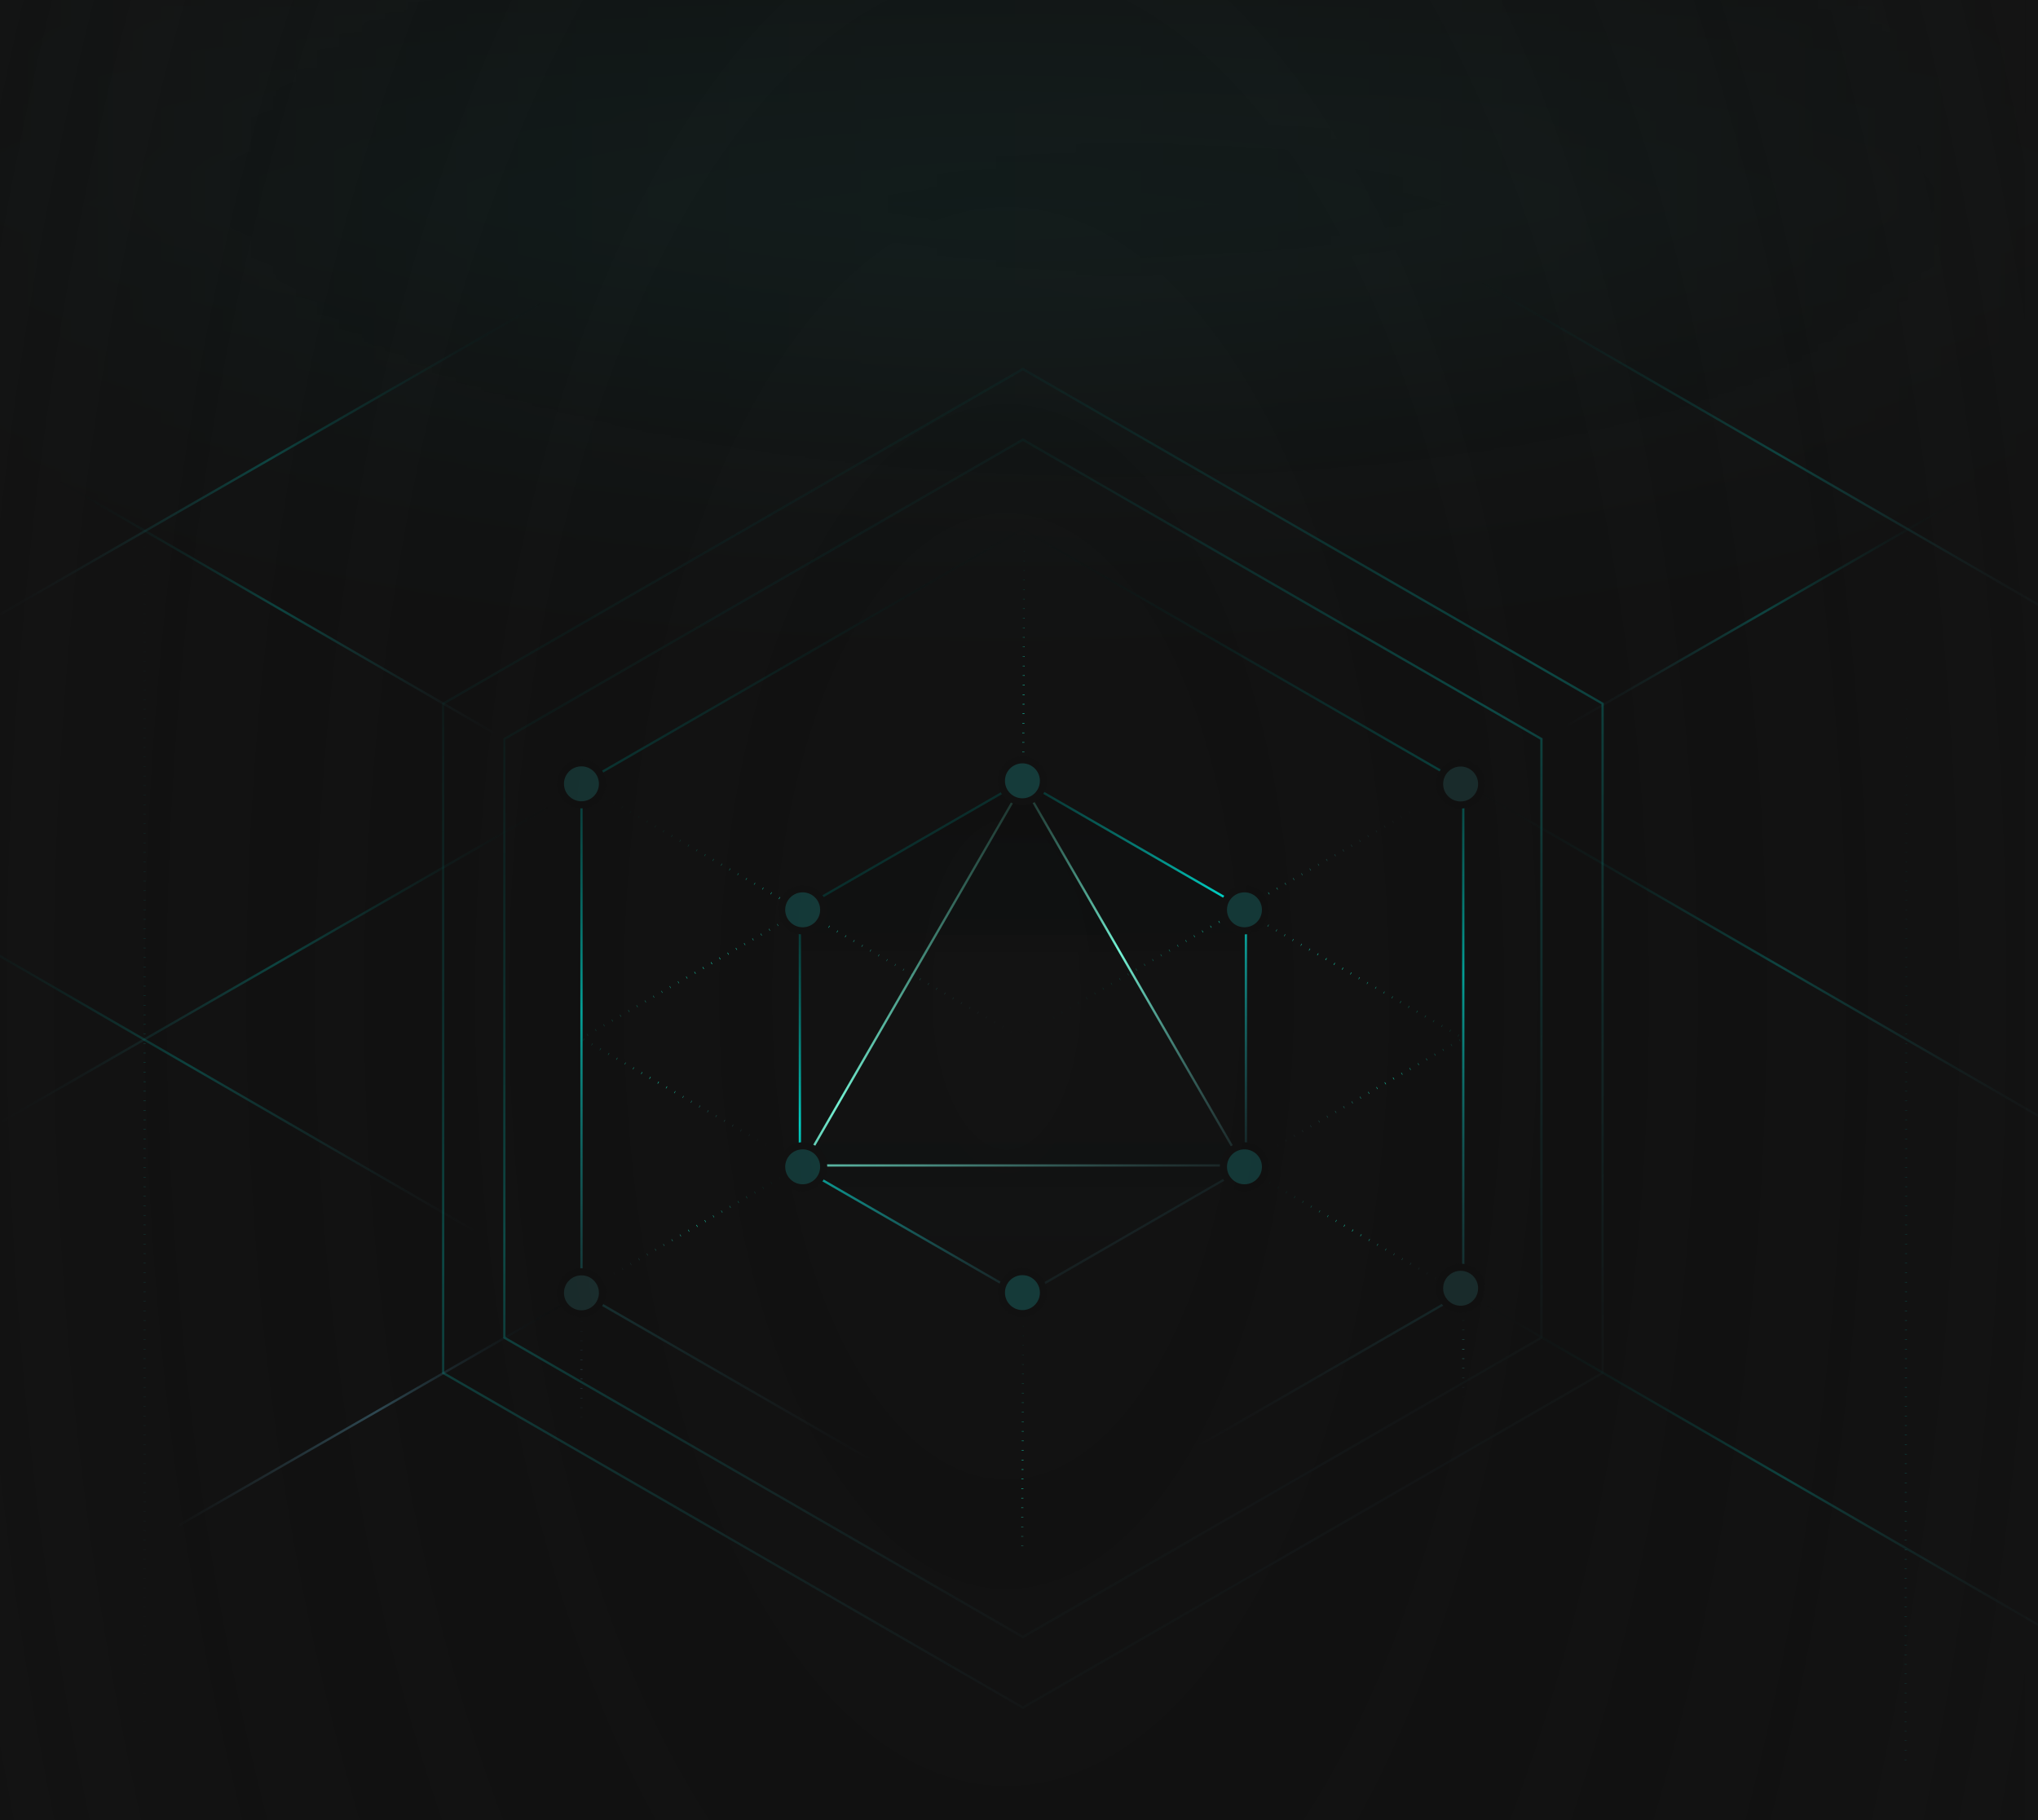
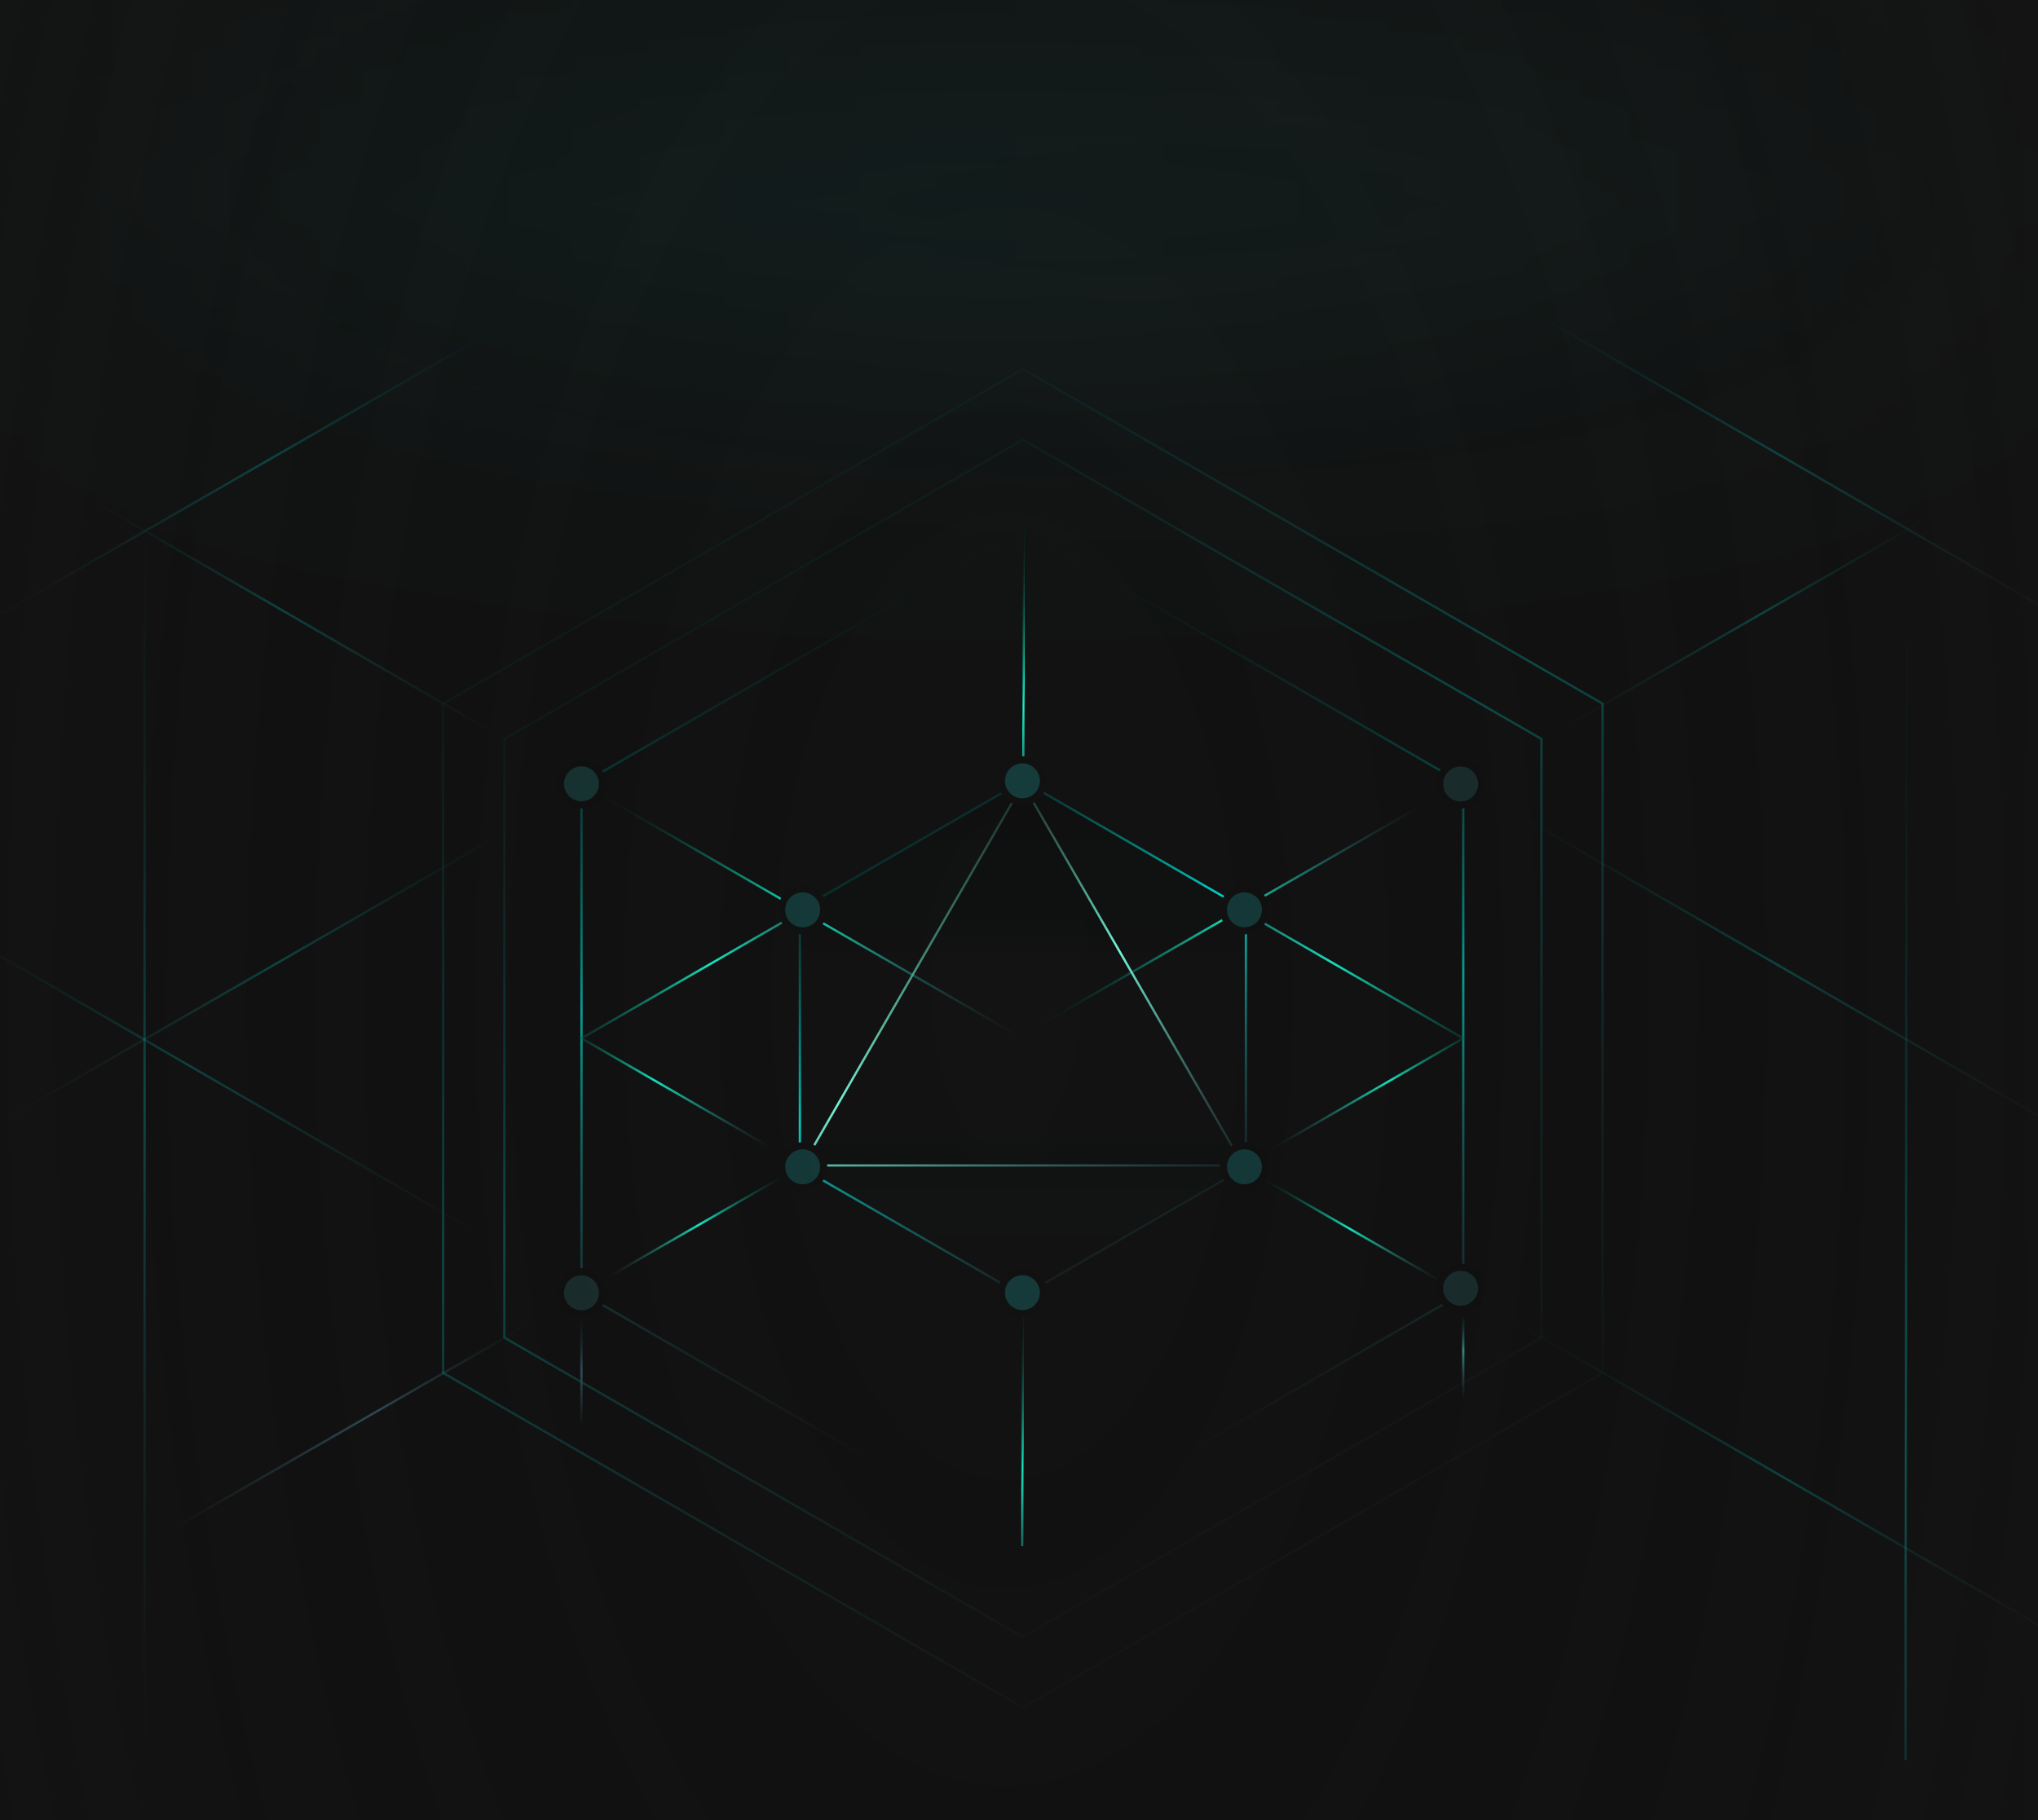
<svg xmlns="http://www.w3.org/2000/svg" width="448" height="400" viewBox="0 0 448 400" fill="none">
  <rect x="-13.844" y="-18.035" width="476.973" height="430.908" fill="#131313" />
  <path d="M10.469 104.326L122.728 169.344" stroke="url(#paint0_linear_1116_120701)" stroke-width="0.5" />
  <path d="M322.082 172.371L473.577 260.113" stroke="url(#paint1_linear_1116_120701)" stroke-width="0.5" />
  <path d="M322.082 59.998L473.577 147.74" stroke="url(#paint2_linear_1116_120701)" stroke-width="0.5" />
  <path d="M323.125 284.896L474.62 372.638" stroke="url(#paint3_linear_1116_120701)" stroke-width="0.5" />
  <path d="M123.949 175.465L-15.376 255.651" stroke="url(#paint4_linear_1116_120701)" stroke-width="0.5" />
  <path d="M122.18 64.783L-17.146 144.969" stroke="url(#paint5_linear_1116_120701)" stroke-width="0.5" />
  <path d="M128.547 284.006L28.175 341.773" stroke="url(#paint6_linear_1116_120701)" stroke-width="0.5" />
  <path d="M433.48 108.291L333.109 166.058" stroke="url(#paint7_linear_1116_120701)" stroke-width="0.5" />
-   <path d="M175.094 256.939L128.55 283.727" stroke="url(#paint8_linear_1116_120701)" stroke-width="0.5" stroke-dasharray="0.1 2" />
-   <path d="M275.453 257.941L321.997 284.729" stroke="url(#paint9_linear_1116_120701)" stroke-width="0.5" stroke-dasharray="0.1 2" />
-   <path d="M224.273 227.867L322.999 171.047" stroke="url(#paint10_linear_1116_120701)" stroke-width="0.5" stroke-dasharray="0.1 2" />
-   <path d="M321.664 386.973L321.664 289.602" stroke="url(#paint11_linear_1116_120701)" stroke-width="0.5" stroke-dasharray="0.1 2" />
-   <path d="M418.953 386.974L418.953 114.525" stroke="url(#paint12_linear_1116_120701)" stroke-width="0.5" stroke-dasharray="0.1 2" />
-   <path d="M31.785 386.974L31.785 114.525" stroke="url(#paint13_linear_1116_120701)" stroke-width="0.5" stroke-dasharray="0.1 2" />
-   <path d="M224.996 171.679L224.996 114.525" stroke="url(#paint14_linear_1116_120701)" stroke-width="0.5" stroke-dasharray="0.1 2" />
+   <path d="M175.094 256.939L128.55 283.727" stroke="url(#paint8_linear_1116_120701)" stroke-width="0.5" strokeDasharray="0.1 2" />
+   <path d="M275.453 257.941L321.997 284.729" stroke="url(#paint9_linear_1116_120701)" stroke-width="0.5" strokeDasharray="0.1 2" />
+   <path d="M224.273 227.867L322.999 171.047" stroke="url(#paint10_linear_1116_120701)" stroke-width="0.5" strokeDasharray="0.1 2" />
+   <path d="M321.664 386.973L321.664 289.602" stroke="url(#paint11_linear_1116_120701)" stroke-width="0.5" strokeDasharray="0.1 2" />
+   <path d="M418.953 386.974L418.953 114.525" stroke="url(#paint12_linear_1116_120701)" stroke-width="0.5" strokeDasharray="0.1 2" />
+   <path d="M31.785 386.974L31.785 114.525" stroke="url(#paint13_linear_1116_120701)" stroke-width="0.5" strokeDasharray="0.1 2" />
+   <path d="M224.996 171.679L224.996 114.525" stroke="url(#paint14_linear_1116_120701)" stroke-width="0.5" strokeDasharray="0.1 2" />
  <path d="M-24.625 195.945L120.578 280.043" stroke="url(#paint15_linear_1116_120701)" stroke-width="0.5" />
  <path d="M224.744 340.199L321.664 284.243V172.33L224.744 116.373L127.824 172.33M224.744 340.203L127.824 284.246V172.332" stroke="url(#paint16_linear_1116_120701)" stroke-width="0.5" />
-   <path d="M235.032 234.229L127.824 172.332" stroke="url(#paint17_linear_1116_120701)" stroke-width="0.5" stroke-dasharray="0.1 2" />
-   <path d="M224.758 339.946L224.758 286.814" stroke="url(#paint18_linear_1116_120701)" stroke-width="0.5" stroke-dasharray="0.1 2" />
+   <path d="M235.032 234.229L127.824 172.332" stroke="url(#paint17_linear_1116_120701)" stroke-width="0.5" strokeDasharray="0.1 2" />
+   <path d="M224.758 339.946L224.758 286.814" stroke="url(#paint18_linear_1116_120701)" stroke-width="0.5" strokeDasharray="0.1 2" />
  <path d="M224.853 96.666L338.842 162.478V294.1L224.853 359.912L110.865 294.1V162.478L224.853 96.666Z" stroke="url(#paint19_linear_1116_120701)" stroke-width="0.5" />
  <path d="M224.851 81.141L352.285 154.715V301.863L224.851 375.437L97.417 301.863V154.715L224.851 81.141Z" stroke="url(#paint20_linear_1116_120701)" stroke-width="0.5" />
  <path d="M224.852 171.678L273.877 199.982V256.592L224.852 284.897L175.826 256.592V199.982L224.852 171.678Z" fill="url(#paint21_linear_1116_120701)" stroke="url(#paint22_linear_1116_120701)" stroke-width="0.5" />
  <path d="M224.848 172.371L273.272 256.243H176.425L224.848 172.371Z" fill="url(#paint23_linear_1116_120701)" stroke="url(#paint24_linear_1116_120701)" stroke-width="0.5" />
-   <path d="M273.561 256.051L321.652 228.285L273.561 200.52" stroke="url(#paint25_linear_1116_120701)" stroke-width="0.5" stroke-dasharray="0.1 2" />
-   <path d="M175.658 255.904L127.824 228.287L175.658 200.67" stroke="url(#paint26_linear_1116_120701)" stroke-width="0.5" stroke-dasharray="0.1 2" />
-   <path d="M127.816 385.138L127.816 287.812" stroke="url(#paint27_linear_1116_120701)" stroke-width="0.5" stroke-dasharray="0.1 2" />
+   <path d="M273.561 256.051L321.652 228.285L273.561 200.52" stroke="url(#paint25_linear_1116_120701)" stroke-width="0.5" strokeDasharray="0.1 2" />
+   <path d="M175.658 255.904L127.824 228.287L175.658 200.67" stroke="url(#paint26_linear_1116_120701)" stroke-width="0.5" strokeDasharray="0.1 2" />
+   <path d="M127.816 385.138L127.816 287.812" stroke="url(#paint27_linear_1116_120701)" stroke-width="0.5" strokeDasharray="0.1 2" />
  <circle cx="224.754" cy="284.203" r="4.62" fill="#163D3C" stroke="#121212" stroke-width="1.558" />
  <circle cx="224.754" cy="171.676" r="4.62" fill="#163D3C" stroke="#121212" stroke-width="1.558" />
  <circle cx="176.446" cy="256.541" r="4.62" fill="#163D3C" stroke="#121212" stroke-width="1.558" />
  <circle cx="127.817" cy="284.248" r="4.62" fill="#1D3232" stroke="#121212" stroke-width="1.558" />
  <circle cx="127.817" cy="172.332" r="4.62" fill="#193938" stroke="#121212" stroke-width="1.558" />
  <circle cx="321.082" cy="283.248" r="4.62" fill="#1D3232" stroke="#121212" stroke-width="1.558" />
  <circle cx="321.082" cy="172.37" r="4.62" fill="#1D3232" stroke="#121212" stroke-width="1.558" />
  <circle cx="176.446" cy="200.036" r="4.62" fill="#163D3C" stroke="#121212" stroke-width="1.558" />
  <circle cx="273.559" cy="256.541" r="4.62" fill="#163D3C" stroke="#121212" stroke-width="1.558" />
  <circle cx="273.559" cy="200.036" r="4.62" fill="#163D3C" stroke="#121212" stroke-width="1.558" />
  <path d="M-2.777 0H445.277V402.196H-2.777V0Z" fill="url(#paint28_radial_1116_120701)" />
  <g filter="url(#filter0_f_1116_120701)">
    <ellipse cx="223.43" cy="-114" rx="349" ry="159" fill="url(#paint29_linear_1116_120701)" />
  </g>
  <defs>
    <filter id="filter0_f_1116_120701" x="-260.447" y="-407.877" width="967.754" height="587.754" filterUnits="userSpaceOnUse" color-interpolation-filters="sRGB">
      <feFlood flood-opacity="0" result="BackgroundImageFix" />
      <feBlend mode="normal" in="SourceGraphic" in2="BackgroundImageFix" result="shape" />
      <feGaussianBlur stdDeviation="67.438" result="effect1_foregroundBlur_1116_120701" />
    </filter>
    <linearGradient id="paint0_linear_1116_120701" x1="27.234" y1="97.984" x2="53.234" y2="180.48" gradientUnits="userSpaceOnUse">
      <stop stopColor="#375965" stop-opacity="0" />
      <stop offset="0.516" stop-color="#00DED1" stop-opacity="0.33" />
      <stop offset="1" stop-color="#375965" stop-opacity="0" />
    </linearGradient>
    <linearGradient id="paint1_linear_1116_120701" x1="344.707" y1="163.812" x2="379.793" y2="275.141" gradientUnits="userSpaceOnUse">
      <stop stopColor="#375965" stop-opacity="0" />
      <stop offset="0.516" stop-color="#00DED1" stop-opacity="0.33" />
      <stop offset="1" stop-color="#375965" stop-opacity="0" />
    </linearGradient>
    <linearGradient id="paint2_linear_1116_120701" x1="344.707" y1="51.439" x2="379.793" y2="162.768" gradientUnits="userSpaceOnUse">
      <stop stopColor="#375965" stop-opacity="0" />
      <stop offset="0.516" stop-color="#00DED1" stop-opacity="0.33" />
      <stop offset="1" stop-color="#375965" stop-opacity="0" />
    </linearGradient>
    <linearGradient id="paint3_linear_1116_120701" x1="345.75" y1="276.337" x2="380.836" y2="387.666" gradientUnits="userSpaceOnUse">
      <stop stopColor="#375965" stop-opacity="0" />
      <stop offset="0.516" stop-color="#00DED1" stop-opacity="0.33" />
      <stop offset="1" stop-color="#375965" stop-opacity="0" />
    </linearGradient>
    <linearGradient id="paint4_linear_1116_120701" x1="120.368" y1="197.386" x2="15.73" y2="174.174" gradientUnits="userSpaceOnUse">
      <stop stopColor="#375965" stop-opacity="0" />
      <stop offset="0.516" stop-color="#00DED1" stop-opacity="0.33" />
      <stop offset="1" stop-color="#375965" stop-opacity="0" />
    </linearGradient>
    <linearGradient id="paint5_linear_1116_120701" x1="118.599" y1="86.704" x2="13.961" y2="63.493" gradientUnits="userSpaceOnUse">
      <stop stopColor="#375965" stop-opacity="0" />
      <stop offset="0.516" stop-color="#00DED1" stop-opacity="0.33" />
      <stop offset="1" stop-color="#375965" stop-opacity="0" />
    </linearGradient>
    <linearGradient id="paint6_linear_1116_120701" x1="125.967" y1="299.798" x2="50.585" y2="283.076" gradientUnits="userSpaceOnUse">
      <stop stopColor="#375965" stop-opacity="0" />
      <stop offset="0.516" stop-color="#375965" />
      <stop offset="1" stop-color="#375965" stop-opacity="0" />
    </linearGradient>
    <linearGradient id="paint7_linear_1116_120701" x1="430.901" y1="124.083" x2="355.518" y2="107.361" gradientUnits="userSpaceOnUse">
      <stop stopColor="#375965" stop-opacity="0" />
      <stop offset="0.516" stop-color="#00DED1" stop-opacity="0.33" />
      <stop offset="1" stop-color="#375965" stop-opacity="0" />
    </linearGradient>
    <linearGradient id="paint8_linear_1116_120701" x1="173.898" y1="264.262" x2="138.941" y2="256.508" gradientUnits="userSpaceOnUse">
      <stop stopColor="#375965" stop-opacity="0" />
      <stop offset="0.516" stop-color="#16FFD5" />
      <stop offset="1" stop-color="#375965" stop-opacity="0" />
    </linearGradient>
    <linearGradient id="paint9_linear_1116_120701" x1="276.649" y1="265.264" x2="311.605" y2="257.51" gradientUnits="userSpaceOnUse">
      <stop stopColor="#375965" stop-opacity="0" />
      <stop offset="0.516" stop-color="#16FFD5" />
      <stop offset="1" stop-color="#375965" stop-opacity="0" />
    </linearGradient>
    <linearGradient id="paint10_linear_1116_120701" x1="226.811" y1="212.334" x2="300.957" y2="228.782" gradientUnits="userSpaceOnUse">
      <stop stopColor="#375965" stop-opacity="0" />
      <stop offset="0.516" stop-color="#16FFD5" />
      <stop offset="1" stop-color="#375965" stop-opacity="0" />
    </linearGradient>
    <linearGradient id="paint11_linear_1116_120701" x1="316.988" y1="286.225" x2="316.988" y2="307.862" gradientUnits="userSpaceOnUse">
      <stop stopColor="#375965" stop-opacity="0" />
      <stop offset="0.495" stop-color="#3AA491" />
      <stop offset="1" stop-color="#375965" stop-opacity="0" />
    </linearGradient>
    <linearGradient id="paint12_linear_1116_120701" x1="419.102" y1="87.948" x2="421.666" y2="87.965" gradientUnits="userSpaceOnUse">
      <stop stopColor="#375965" stop-opacity="0" />
      <stop offset="0.516" stop-color="#00DED1" stop-opacity="0.47" />
      <stop offset="1" stop-color="#375965" stop-opacity="0" />
    </linearGradient>
    <linearGradient id="paint13_linear_1116_120701" x1="31.934" y1="87.948" x2="31.934" y2="384.896" gradientUnits="userSpaceOnUse">
      <stop stopColor="#375965" stop-opacity="0" />
      <stop offset="0.516" stop-color="#00DED1" stop-opacity="0.37" />
      <stop offset="1" stop-color="#375965" stop-opacity="0" />
    </linearGradient>
    <linearGradient id="paint14_linear_1116_120701" x1="225.145" y1="108.95" x2="227.706" y2="109.032" gradientUnits="userSpaceOnUse">
      <stop stopColor="#375965" stop-opacity="0" />
      <stop offset="0.516" stop-color="#16FFD5" />
      <stop offset="1" stop-color="#375965" stop-opacity="0" />
    </linearGradient>
    <linearGradient id="paint15_linear_1116_120701" x1="-2.94" y1="187.741" x2="30.69" y2="294.447" gradientUnits="userSpaceOnUse">
      <stop stopColor="#375965" stop-opacity="0" />
      <stop offset="0.516" stop-color="#00DED1" stop-opacity="0.33" />
      <stop offset="1" stop-color="#375965" stop-opacity="0" />
    </linearGradient>
    <linearGradient id="paint16_linear_1116_120701" x1="156.773" y1="112.806" x2="165.592" y2="322.302" gradientUnits="userSpaceOnUse">
      <stop stopColor="#375965" stop-opacity="0" />
      <stop offset="0.516" stop-color="#00DED1" stop-opacity="0.82" />
      <stop offset="1" stop-color="#375965" stop-opacity="0" />
    </linearGradient>
    <linearGradient id="paint17_linear_1116_120701" x1="143.835" y1="166.294" x2="168.523" y2="244.875" gradientUnits="userSpaceOnUse">
      <stop stopColor="#375965" stop-opacity="0" />
      <stop offset="0.516" stop-color="#16FFD5" />
      <stop offset="1" stop-color="#375965" stop-opacity="0" />
    </linearGradient>
    <linearGradient id="paint18_linear_1116_120701" x1="224.907" y1="281.631" x2="227.467" y2="281.72" gradientUnits="userSpaceOnUse">
      <stop stopColor="#375965" stop-opacity="0" />
      <stop offset="0.516" stop-color="#16FFD5" />
      <stop offset="1" stop-color="#375965" stop-opacity="0" />
    </linearGradient>
    <linearGradient id="paint19_linear_1116_120701" x1="132.544" y1="70.986" x2="286.706" y2="354.288" gradientUnits="userSpaceOnUse">
      <stop stopColor="#375965" stop-opacity="0" />
      <stop offset="0.516" stop-color="#00DED1" stop-opacity="0.33" />
      <stop offset="1" stop-color="#375965" stop-opacity="0" />
    </linearGradient>
    <linearGradient id="paint20_linear_1116_120701" x1="121.654" y1="52.432" x2="294" y2="369.15" gradientUnits="userSpaceOnUse">
      <stop stopColor="#375965" stop-opacity="0" />
      <stop offset="0.516" stop-color="#00DED1" stop-opacity="0.33" />
      <stop offset="1" stop-color="#375965" stop-opacity="0" />
    </linearGradient>
    <linearGradient id="paint21_linear_1116_120701" x1="224.852" y1="171.678" x2="224.852" y2="284.897" gradientUnits="userSpaceOnUse">
      <stop stopColor="#00DED1" stop-opacity="0.12" />
      <stop offset="1" stop-color="#14292C" stop-opacity="0" />
    </linearGradient>
    <linearGradient id="paint22_linear_1116_120701" x1="185.151" y1="160.633" x2="251.454" y2="282.478" gradientUnits="userSpaceOnUse">
      <stop stopColor="#375965" stop-opacity="0" />
      <stop offset="0.516" stop-color="#00DED1" />
      <stop offset="1" stop-color="#375965" stop-opacity="0" />
    </linearGradient>
    <linearGradient id="paint23_linear_1116_120701" x1="224.848" y1="172.371" x2="224.848" y2="284.2" gradientUnits="userSpaceOnUse">
      <stop stopColor="#00DED1" stop-opacity="0.12" />
      <stop offset="1" stop-color="#14292C" stop-opacity="0" />
    </linearGradient>
    <linearGradient id="paint24_linear_1116_120701" x1="185.634" y1="161.462" x2="251.124" y2="281.811" gradientUnits="userSpaceOnUse">
      <stop stopColor="#375965" stop-opacity="0" />
      <stop offset="0.516" stop-color="#7AFFDF" />
      <stop offset="1" stop-color="#375965" stop-opacity="0" />
    </linearGradient>
    <linearGradient id="paint25_linear_1116_120701" x1="326.344" y1="208.813" x2="271.453" y2="234.68" gradientUnits="userSpaceOnUse">
      <stop stopColor="#375965" stop-opacity="0" />
      <stop offset="0.516" stop-color="#16FFD5" />
      <stop offset="1" stop-color="#375965" stop-opacity="0" />
    </linearGradient>
    <linearGradient id="paint26_linear_1116_120701" x1="123.158" y1="208.919" x2="177.755" y2="234.648" gradientUnits="userSpaceOnUse">
      <stop stopColor="#375965" stop-opacity="0" />
      <stop offset="0.516" stop-color="#16FFD5" />
      <stop offset="1" stop-color="#375965" stop-opacity="0" />
    </linearGradient>
    <linearGradient id="paint27_linear_1116_120701" x1="123.14" y1="284.438" x2="123.14" y2="313.398" gradientUnits="userSpaceOnUse">
      <stop stopColor="#375965" stop-opacity="0" />
      <stop offset="0.589" stop-color="#375965" />
      <stop offset="1" stop-color="#375965" stop-opacity="0" />
    </linearGradient>
    <radialGradient id="paint28_radial_1116_120701" cx="0" cy="0" r="1" gradientUnits="userSpaceOnUse" gradientTransform="translate(221.25 218.768) rotate(180) scale(357.75 721.489)">
      <stop stopColor="#121212" stop-opacity="0" />
      <stop offset="0.63" stop-color="#121212" stop-opacity="0.35" />
      <stop offset="1" stop-color="#121212" stop-opacity="0.88" />
    </radialGradient>
    <linearGradient id="paint29_linear_1116_120701" x1="56.719" y1="-411.325" x2="216.3" y2="124.628" gradientUnits="userSpaceOnUse">
      <stop offset="0.25" stop-color="#39617D" stop-opacity="0.32" />
      <stop offset="0.63" stop-color="#00DED1" stop-opacity="0.12" />
      <stop offset="1" stop-color="#343434" stop-opacity="0.51" />
    </linearGradient>
  </defs>
</svg>
